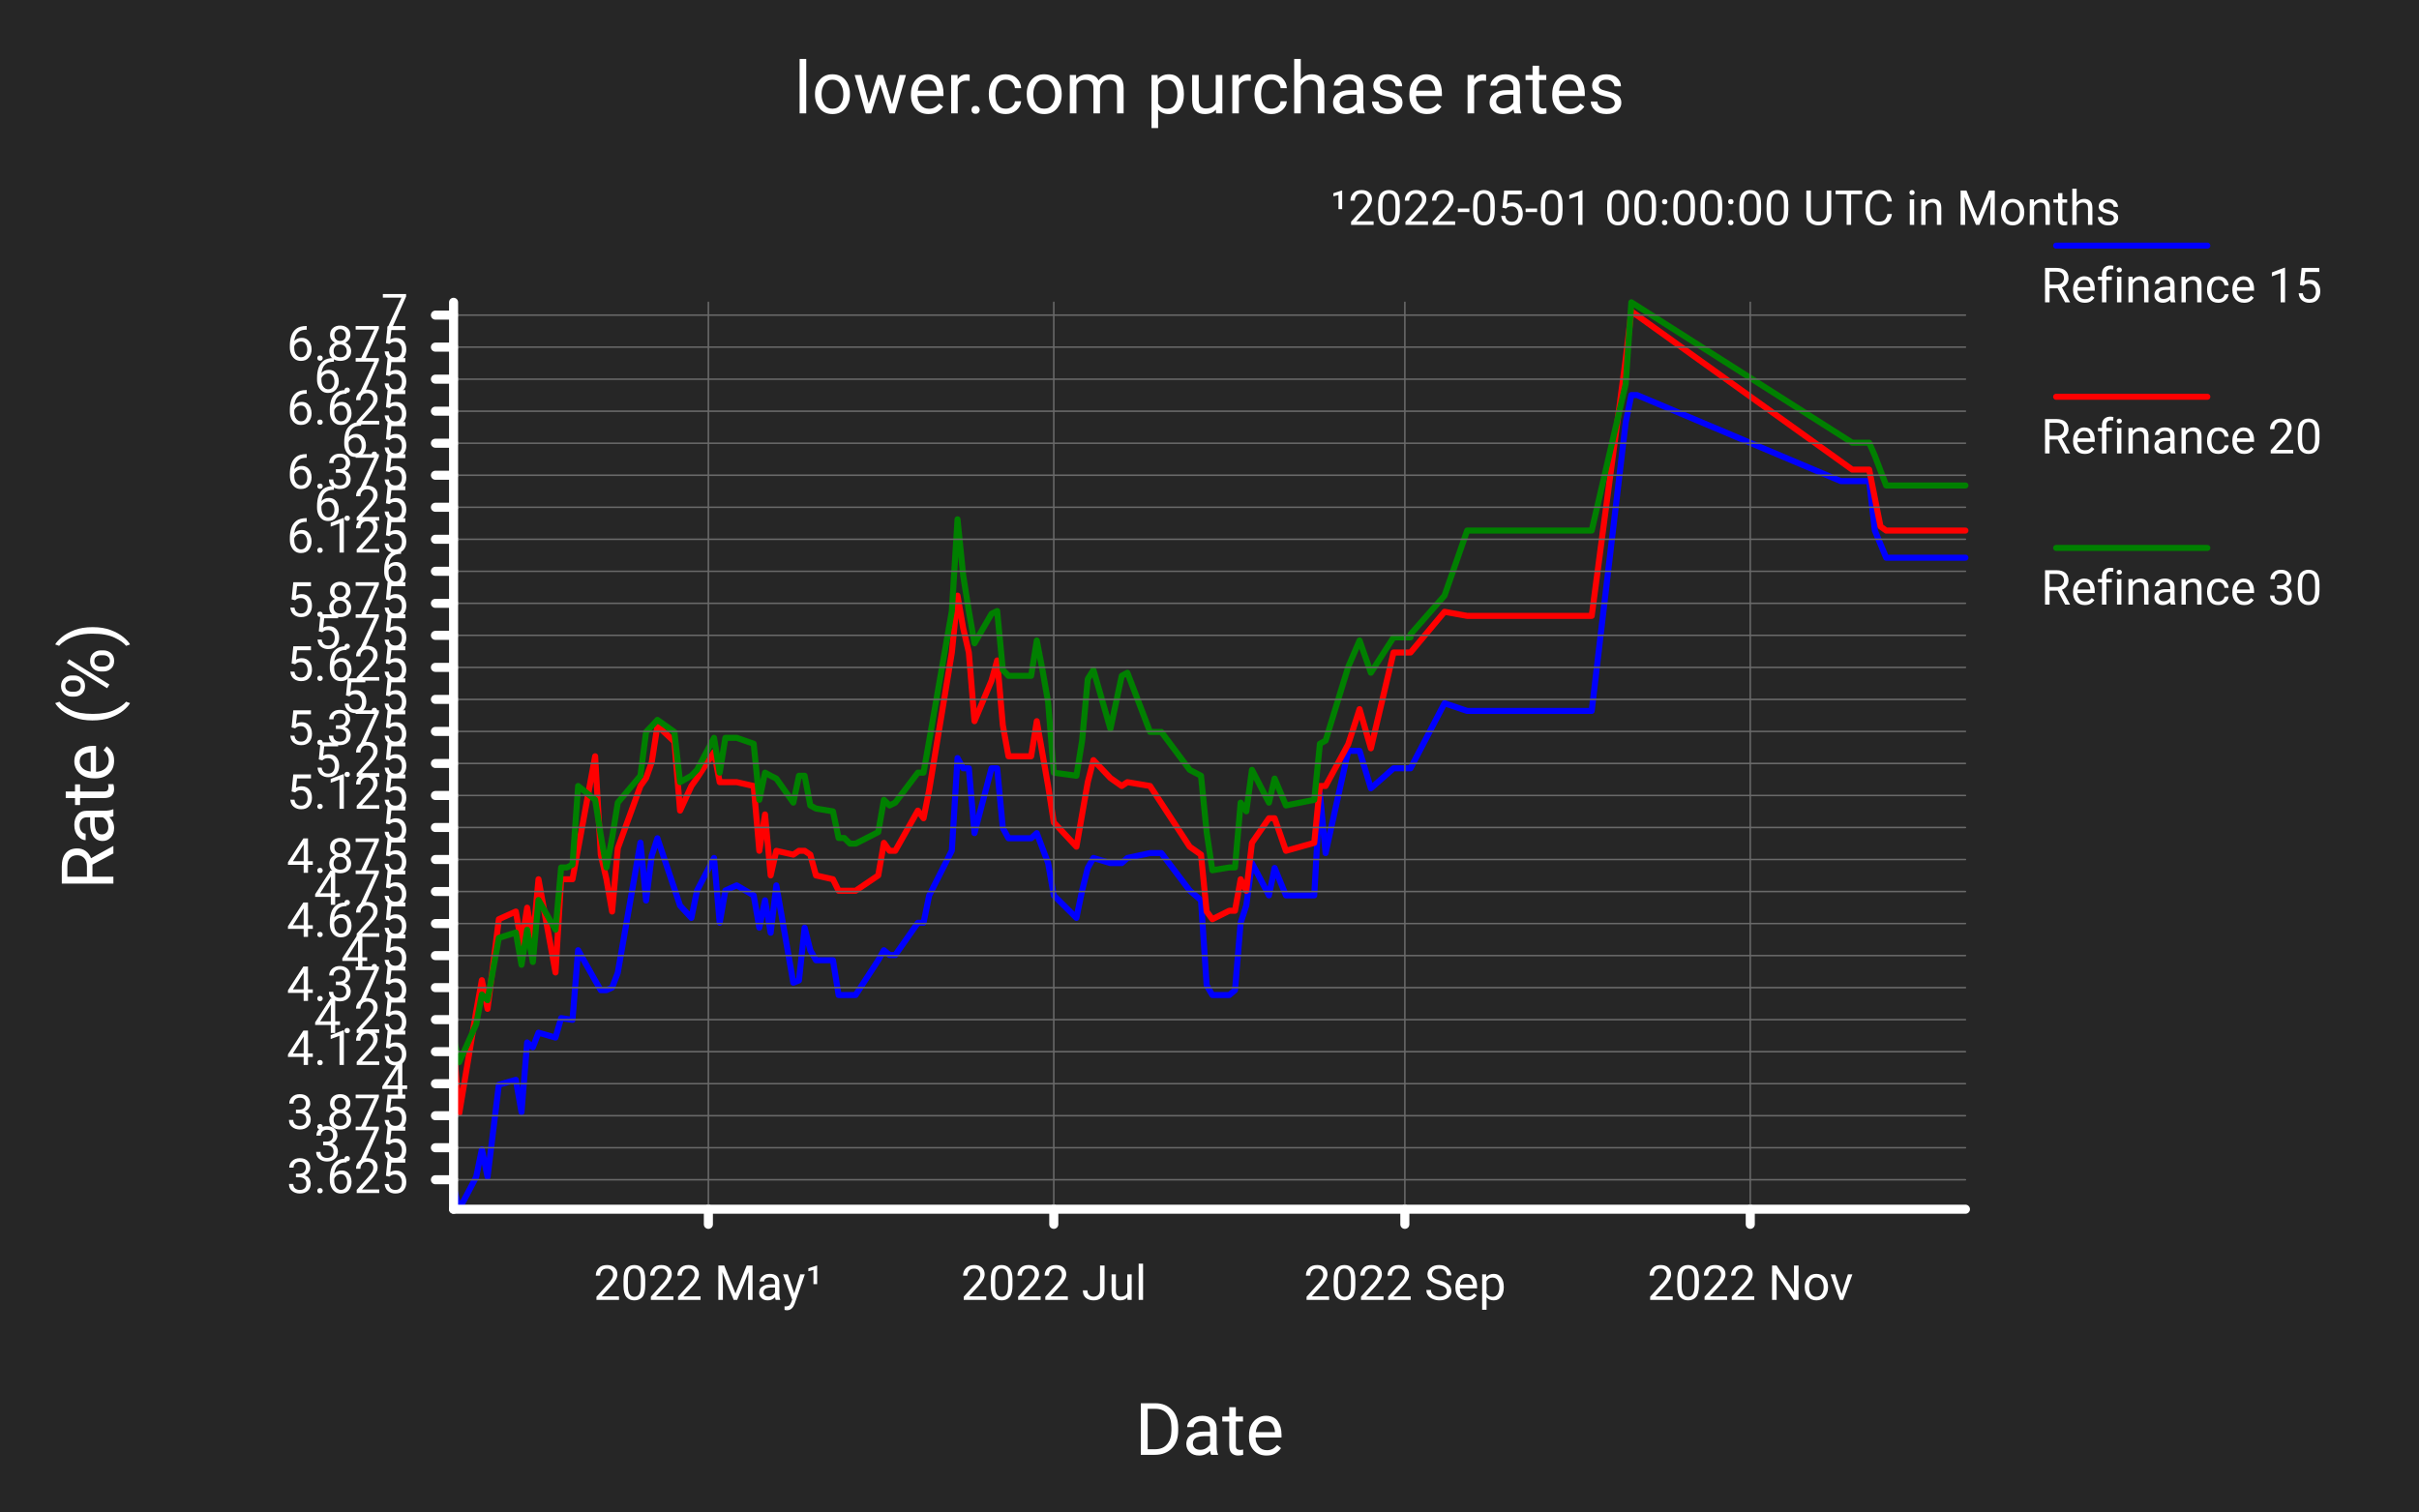
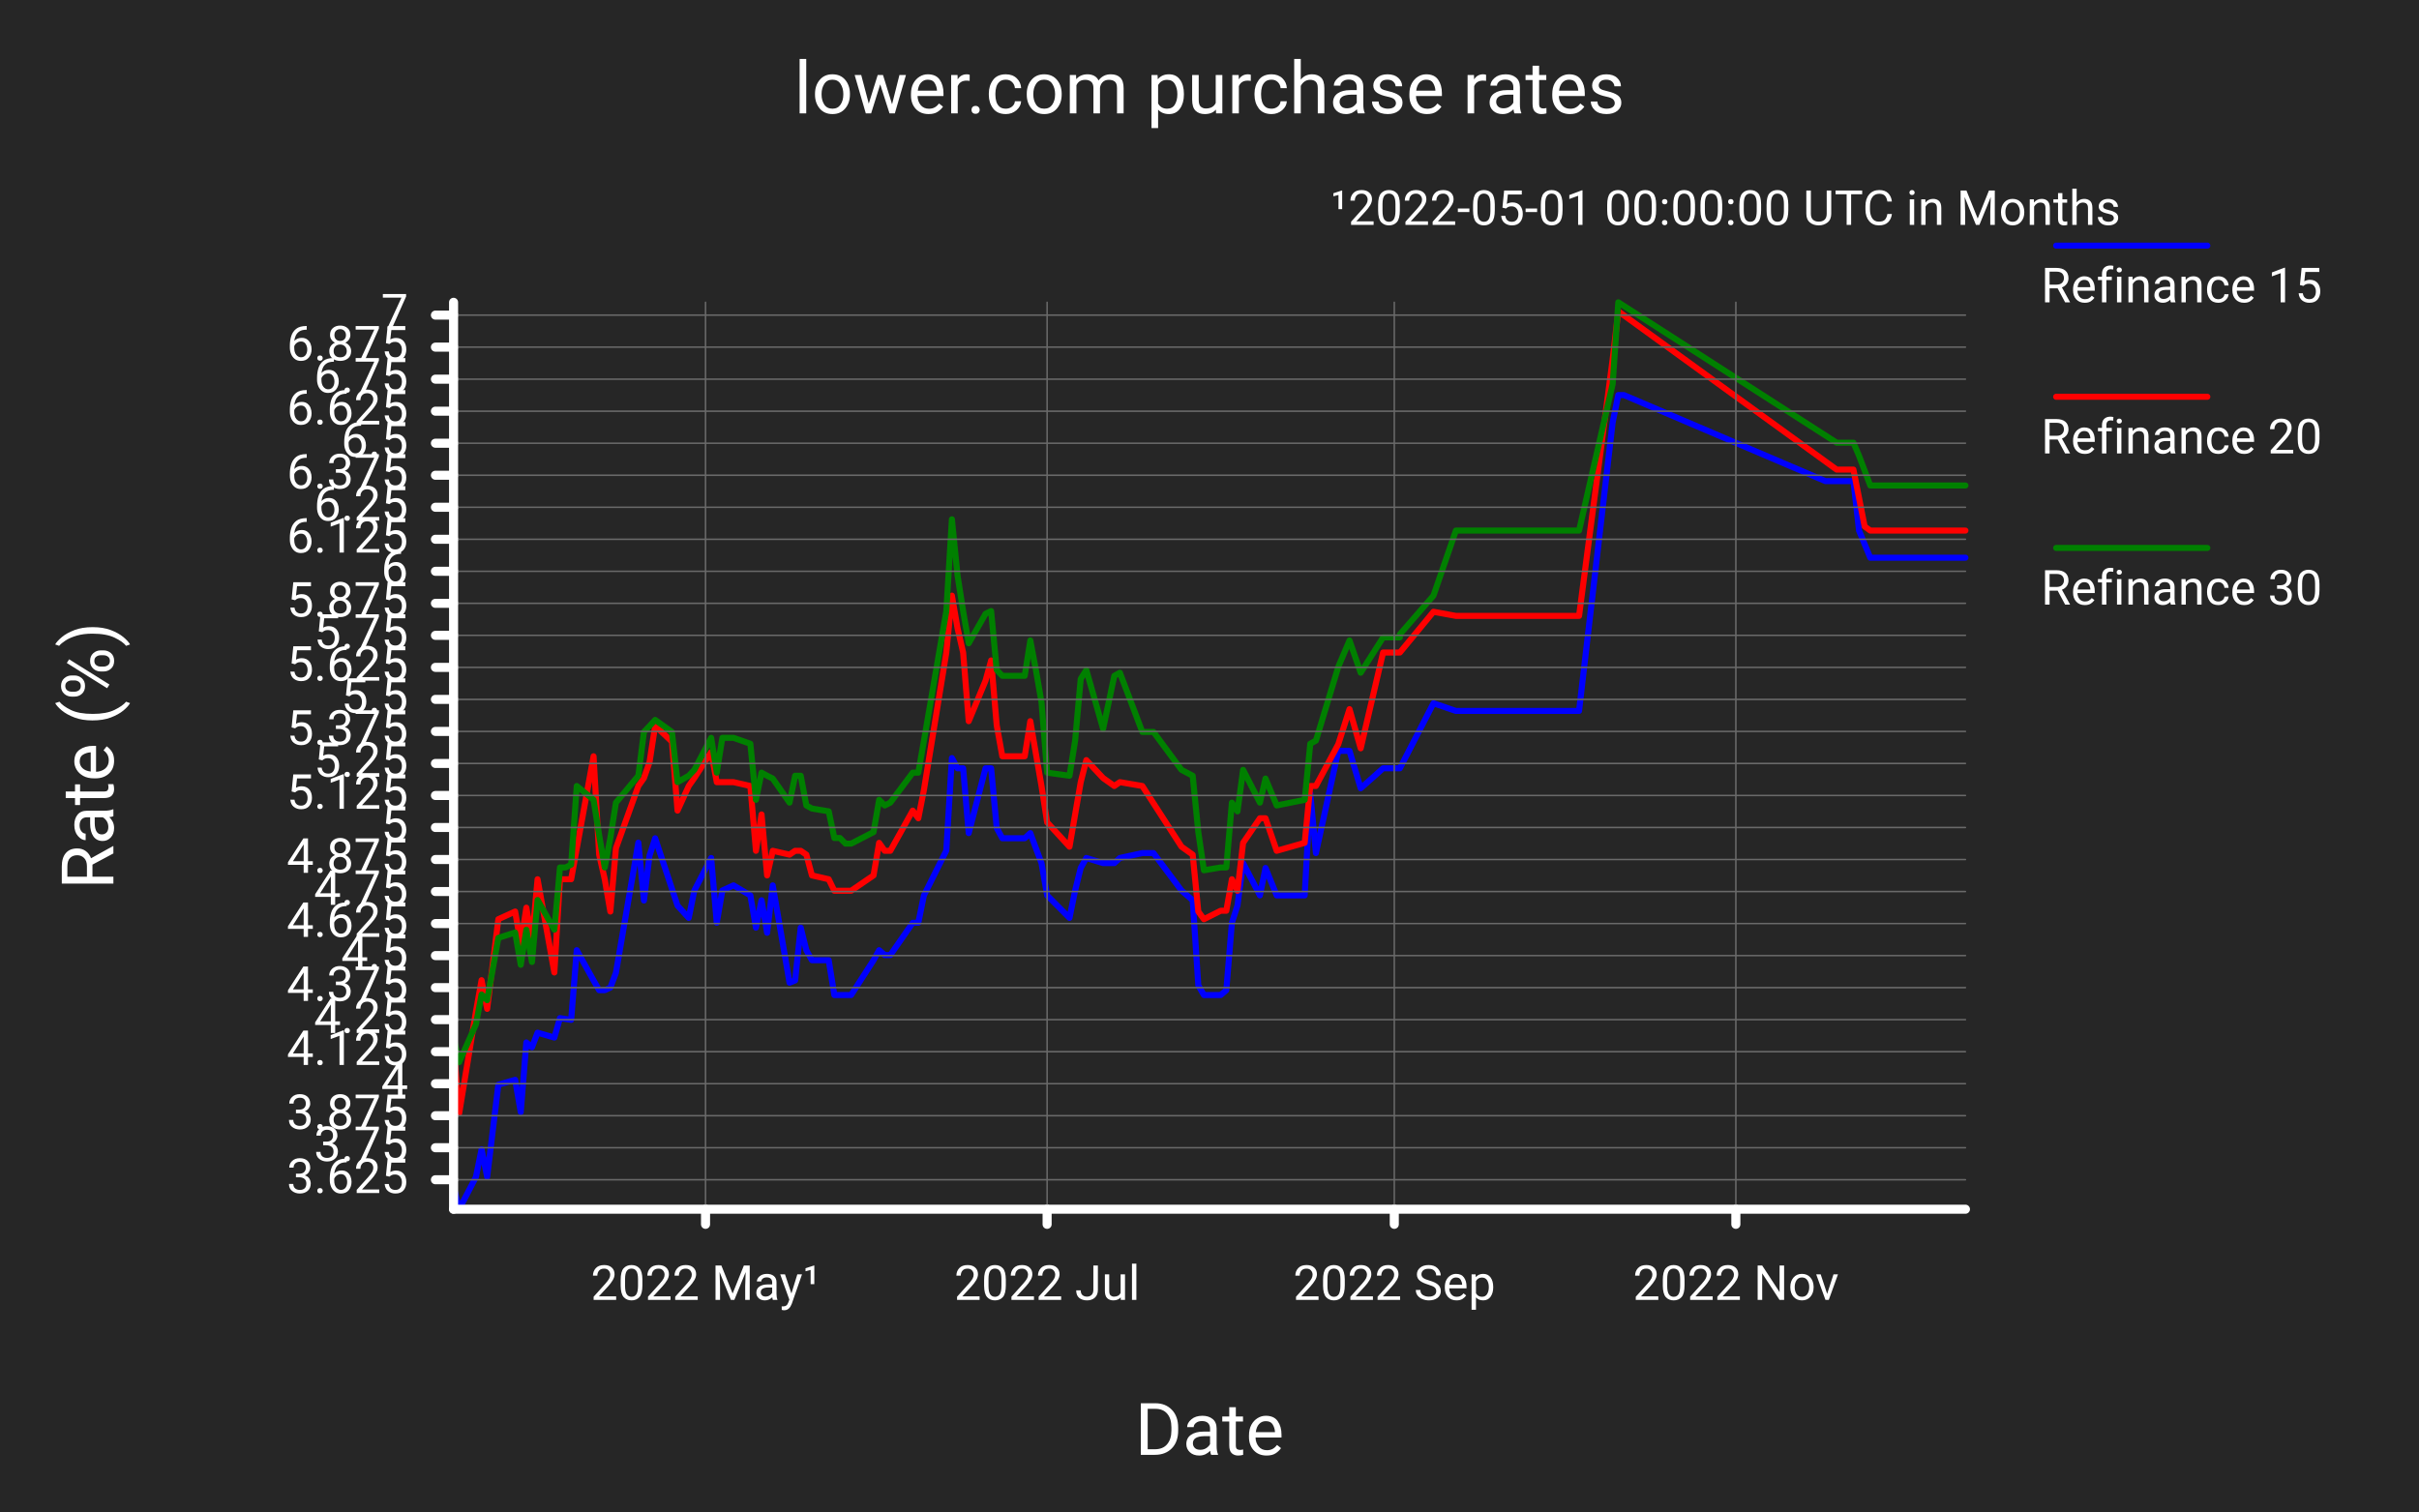
<svg xmlns="http://www.w3.org/2000/svg" class="poloto" width="800" height="500" viewBox="0 0 800 500">
  <style>.poloto{stroke-linecap:round;stroke-linejoin:round;font-family:Roboto,sans-serif;font-size:16px;}.poloto_background{fill:#262626;}.poloto_scatter{stroke-width:7}.poloto_tick_line{stroke:dimgray;stroke-width:0.5}.poloto_line{stroke-width:2}.poloto_text{fill: white;}.poloto_axis_lines{stroke: white;stroke-width:3;fill:none;stroke-dasharray:none}.poloto_title{font-size:24px;dominant-baseline:start;text-anchor:middle;}.poloto_xname{font-size:24px;dominant-baseline:start;text-anchor:middle;}.poloto_yname{font-size:24px;dominant-baseline:start;text-anchor:middle;}.poloto0stroke{stroke:blue;}.poloto1stroke{stroke:red;}.poloto2stroke{stroke:green;}.poloto3stroke{stroke:gold;}.poloto4stroke{stroke:aqua;}.poloto5stroke{stroke:lime;}.poloto6stroke{stroke:orange;}.poloto7stroke{stroke:chocolate;}.poloto0fill{fill:blue;}.poloto1fill{fill:red;}.poloto2fill{fill:green;}.poloto3fill{fill:gold;}.poloto4fill{fill:aqua;}.poloto5fill{fill:lime;}.poloto6fill{fill:orange;}.poloto7fill{fill:chocolate;}</style>
  <circle r="1e5" class="poloto_background" />
  <text class="poloto_text poloto_legend_text" x="675" y="100">Refinance 15</text>
  <line class="poloto_line poloto_legend_icon poloto0stroke poloto0legend" stroke="black" x1="680" x2="730" y1="81.25" y2="81.25" />
-   <path class="poloto_line poloto0stroke" fill="none" stroke="black" d=" M 150.00 392.46 L 151.87 400.00 L 157.49 389.32 L 159.36 380.17 L 161.24 389.32 L 161.24 389.32 L 164.98 358.81 L 170.60 357.20 L 172.47 367.88 L 174.34 344.83 L 176.22 346.44 L 178.09 341.61 L 183.71 343.22 L 185.58 336.78 L 185.58 336.78 L 189.33 337.37 L 191.20 314.32 L 196.82 324.32 L 198.69 327.54 L 200.56 327.54 L 202.43 326.69 L 204.31 321.78 L 211.80 278.73 L 213.67 297.88 L 215.54 283.05 L 217.42 277.29 L 217.42 277.29 L 224.91 299.58 L 228.65 303.64 L 230.52 294.58 L 236.14 283.81 L 238.01 305.25 L 239.89 294.58 L 239.89 294.58 L 243.63 292.88 L 249.25 296.19 L 251.12 306.86 L 251.12 306.86 L 253.00 297.80 L 254.87 308.56 L 256.74 292.88 L 262.36 325.08 L 264.23 324.32 L 266.10 306.86 L 266.10 306.86 L 267.98 314.32 L 269.85 317.63 L 275.47 317.63 L 277.34 329.15 L 279.21 329.15 L 281.09 329.15 L 282.96 329.15 L 290.45 317.63 L 292.32 314.32 L 294.19 315.93 L 296.07 315.93 L 296.07 315.93 L 303.56 305.25 L 305.43 305.25 L 307.30 296.19 L 314.79 281.36 L 316.67 250.76 L 318.54 254.15 L 320.41 254.15 L 322.28 275.59 L 327.90 254.15 L 329.78 254.15 L 331.65 273.90 L 333.52 277.29 L 341.01 277.29 L 342.88 275.59 L 344.76 280.59 L 346.63 285.51 L 348.50 296.19 L 355.99 303.64 L 357.87 294.58 L 359.74 287.12 L 361.61 283.81 L 367.23 285.51 L 370.97 285.51 L 372.85 283.81 L 380.34 282.20 L 380.34 282.20 L 380.34 282.20 L 380.34 282.20 L 380.34 282.20 L 380.34 282.20 L 384.08 282.20 L 384.08 282.20 L 384.08 282.20 L 384.08 282.20 L 384.08 282.20 L 384.08 282.20 L 393.45 294.58 L 397.19 297.80 L 399.06 325.93 L 400.94 329.15 L 406.55 329.15 L 408.43 327.54 L 410.30 305.25 L 412.17 299.49 L 414.04 285.51 L 419.66 296.19 L 419.66 296.19 L 421.54 287.12 L 425.28 296.19 L 425.28 296.19 L 434.64 296.19 L 436.52 262.46 L 438.39 282.20 L 445.88 248.39 L 449.63 248.39 L 449.63 248.39 L 453.37 260.76 L 460.86 254.15 L 460.86 254.15 L 460.86 254.15 L 460.86 254.15 L 460.86 254.15 L 460.86 254.15 L 460.86 254.15 L 460.86 254.15 L 460.86 254.15 L 466.48 254.15 L 477.72 232.63 L 485.21 235.17 L 485.21 235.17 L 490.82 235.17 L 498.31 235.17 L 500.19 235.17 L 500.19 235.17 L 500.19 235.17 L 500.19 235.17 L 500.19 235.17 L 524.53 235.17 L 526.40 235.17 L 537.64 139.75 L 539.51 130.68 L 541.39 130.68 L 608.80 159.15 L 616.29 159.15 L 618.16 159.15 L 620.04 175.51 L 623.78 184.49 L 623.78 184.49 L 631.27 184.49 L 633.15 184.49 L 635.02 184.49 L 636.89 184.49 L 642.51 184.49 L 644.38 184.49 L 648.13 184.49 L 650.00 184.49" />
+   <path class="poloto_line poloto0stroke" fill="none" stroke="black" d=" M 150.00 392.46 L 151.85 400.00 L 157.41 389.32 L 159.26 380.17 L 161.11 389.32 L 161.11 389.32 L 164.81 358.81 L 170.37 357.20 L 172.22 367.88 L 174.07 344.83 L 175.93 346.44 L 177.78 341.61 L 183.33 343.22 L 185.19 336.78 L 185.19 336.78 L 188.89 337.37 L 190.74 314.32 L 196.30 324.32 L 198.15 327.54 L 200.00 327.54 L 201.85 326.69 L 203.70 321.78 L 211.11 278.73 L 212.96 297.88 L 214.81 283.05 L 216.67 277.29 L 216.67 277.29 L 224.07 299.58 L 227.78 303.64 L 229.63 294.58 L 235.19 283.81 L 237.04 305.25 L 238.89 294.58 L 238.89 294.58 L 242.59 292.88 L 248.15 296.19 L 250.00 306.86 L 250.00 306.86 L 251.85 297.80 L 253.70 308.56 L 255.56 292.88 L 261.11 325.08 L 262.96 324.32 L 264.81 306.86 L 264.81 306.86 L 266.67 314.32 L 268.52 317.63 L 274.07 317.63 L 275.93 329.15 L 277.78 329.15 L 279.63 329.15 L 281.48 329.15 L 288.89 317.63 L 290.74 314.32 L 292.59 315.93 L 294.44 315.93 L 294.44 315.93 L 301.85 305.25 L 303.70 305.25 L 305.56 296.19 L 312.96 281.36 L 314.81 250.76 L 316.67 254.15 L 318.52 254.15 L 320.37 275.59 L 325.93 254.15 L 327.78 254.15 L 329.63 273.90 L 331.48 277.29 L 338.89 277.29 L 340.74 275.59 L 342.59 280.59 L 344.44 285.51 L 346.30 296.19 L 353.70 303.64 L 355.56 294.58 L 357.41 287.12 L 359.26 283.81 L 364.81 285.51 L 368.52 285.51 L 370.37 283.81 L 377.78 282.20 L 377.78 282.20 L 377.78 282.20 L 377.78 282.20 L 377.78 282.20 L 377.78 282.20 L 381.48 282.20 L 381.48 282.20 L 381.48 282.20 L 381.48 282.20 L 381.48 282.20 L 381.48 282.20 L 390.74 294.58 L 394.44 297.80 L 396.30 325.93 L 398.15 329.15 L 403.70 329.15 L 405.56 327.54 L 407.41 305.25 L 409.26 299.49 L 411.11 285.51 L 416.67 296.19 L 416.67 296.19 L 418.52 287.12 L 422.22 296.19 L 422.22 296.19 L 431.48 296.19 L 433.33 262.46 L 435.19 282.20 L 442.59 248.39 L 446.30 248.39 L 446.30 248.39 L 450.00 260.76 L 457.41 254.15 L 457.41 254.15 L 457.41 254.15 L 457.41 254.15 L 457.41 254.15 L 457.41 254.15 L 457.41 254.15 L 457.41 254.15 L 457.41 254.15 L 462.96 254.15 L 474.07 232.63 L 481.48 235.17 L 481.48 235.17 L 487.04 235.17 L 494.44 235.17 L 496.30 235.17 L 496.30 235.17 L 496.30 235.17 L 496.30 235.17 L 496.30 235.17 L 520.37 235.17 L 522.22 235.17 L 533.33 139.75 L 535.19 130.68 L 537.04 130.68 L 603.70 159.15 L 611.11 159.15 L 612.96 159.15 L 614.81 175.51 L 618.52 184.49 L 618.52 184.49 L 625.93 184.49 L 627.78 184.49 L 629.63 184.49 L 631.48 184.49 L 637.04 184.49 L 638.89 184.49 L 642.59 184.49 L 644.44 184.49 L 650.00 184.49" />
  <text class="poloto_text poloto_legend_text" x="675" y="150">Refinance 20</text>
  <line class="poloto_line poloto_legend_icon poloto1stroke poloto1legend" stroke="black" x1="680" x2="730" y1="131.25" y2="131.25" />
-   <path class="poloto_line poloto1stroke" fill="none" stroke="black" d=" M 150.00 345.68 L 151.87 368.31 L 157.49 334.58 L 159.36 324.24 L 161.24 333.73 L 161.24 333.73 L 164.98 304.07 L 170.60 301.53 L 172.47 312.29 L 174.34 300.25 L 176.22 311.02 L 178.09 290.85 L 183.71 321.69 L 185.58 290.85 L 185.58 290.85 L 189.33 290.85 L 189.33 290.85 L 196.82 250.17 L 198.69 282.71 L 200.56 290.85 L 202.43 301.53 L 204.31 280.59 L 211.80 260.00 L 213.67 257.37 L 215.54 252.12 L 217.42 240.08 L 223.03 245.34 L 224.91 268.14 L 228.65 260.00 L 230.52 257.37 L 236.14 248.81 L 238.01 258.73 L 239.89 258.73 L 239.89 258.73 L 243.63 258.73 L 249.25 260.00 L 251.12 281.44 L 251.12 281.44 L 253.00 269.41 L 254.87 289.58 L 256.74 281.44 L 262.36 282.71 L 264.23 281.44 L 266.10 281.44 L 266.10 281.44 L 267.98 282.71 L 269.85 289.58 L 275.47 290.85 L 277.34 294.66 L 279.21 294.66 L 281.09 294.66 L 282.96 294.66 L 290.45 289.58 L 292.32 278.81 L 294.19 281.44 L 296.07 281.44 L 296.07 281.44 L 303.56 268.14 L 305.43 270.68 L 307.30 261.27 L 314.79 215.85 L 316.67 197.03 L 318.54 207.80 L 320.41 215.85 L 322.28 238.56 L 327.90 225.17 L 329.78 218.47 L 331.65 239.92 L 333.52 250.17 L 341.01 250.17 L 342.88 238.56 L 344.76 249.32 L 346.63 260.00 L 348.50 272.03 L 355.99 280.08 L 357.87 269.41 L 359.74 258.73 L 361.61 251.44 L 367.23 257.37 L 370.97 260.00 L 372.85 258.73 L 380.34 260.00 L 380.34 260.00 L 380.34 260.00 L 380.34 260.00 L 380.34 260.00 L 380.34 260.00 L 380.34 260.00 L 380.34 260.00 L 380.34 260.00 L 380.34 260.00 L 380.34 260.00 L 380.34 260.00 L 393.45 280.08 L 397.19 282.71 L 399.06 301.53 L 400.94 304.07 L 406.55 301.27 L 408.43 301.27 L 410.30 290.85 L 412.17 294.66 L 414.04 278.81 L 419.66 270.68 L 419.66 270.68 L 421.54 270.68 L 425.28 281.44 L 425.28 281.44 L 434.64 278.81 L 436.52 260.00 L 438.39 260.00 L 445.88 246.19 L 449.63 234.58 L 449.63 234.58 L 453.37 247.54 L 460.86 215.85 L 460.86 215.85 L 460.86 215.85 L 460.86 215.85 L 460.86 215.85 L 460.86 215.85 L 460.86 215.85 L 460.86 215.85 L 460.86 215.85 L 466.48 215.85 L 477.72 202.37 L 485.21 203.73 L 488.95 203.73 L 490.82 203.73 L 490.82 203.73 L 500.19 203.73 L 502.06 203.73 L 502.06 203.73 L 502.06 203.73 L 502.06 203.73 L 524.53 203.73 L 526.40 203.73 L 537.64 118.81 L 539.51 102.97 L 539.51 102.97 L 612.55 155.34 L 616.29 155.34 L 618.16 155.34 L 621.91 174.15 L 623.78 175.51 L 623.78 175.51 L 631.27 175.51 L 633.15 175.51 L 635.02 175.51 L 636.89 175.51 L 642.51 175.51 L 644.38 175.51 L 648.13 175.51 L 650.00 175.51" />
+   <path class="poloto_line poloto1stroke" fill="none" stroke="black" d=" M 150.00 345.68 L 151.85 368.31 L 157.41 334.58 L 159.26 324.24 L 161.11 333.73 L 161.11 333.73 L 164.81 304.07 L 170.37 301.53 L 172.22 312.29 L 174.07 300.25 L 175.93 311.02 L 177.78 290.85 L 183.33 321.69 L 185.19 290.85 L 185.19 290.85 L 188.89 290.85 L 188.89 290.85 L 196.30 250.17 L 198.15 282.71 L 200.00 290.85 L 201.85 301.53 L 203.70 280.59 L 211.11 260.00 L 212.96 257.37 L 214.81 252.12 L 216.67 240.08 L 222.22 245.34 L 224.07 268.14 L 227.78 260.00 L 229.63 257.37 L 235.19 248.81 L 237.04 258.73 L 238.89 258.73 L 238.89 258.73 L 242.59 258.73 L 248.15 260.00 L 250.00 281.44 L 250.00 281.44 L 251.85 269.41 L 253.70 289.58 L 255.56 281.44 L 261.11 282.71 L 262.96 281.44 L 264.81 281.44 L 264.81 281.44 L 266.67 282.71 L 268.52 289.58 L 274.07 290.85 L 275.93 294.66 L 277.78 294.66 L 279.63 294.66 L 281.48 294.66 L 288.89 289.58 L 290.74 278.81 L 292.59 281.44 L 294.44 281.44 L 294.44 281.44 L 301.85 268.14 L 303.70 270.68 L 305.56 261.27 L 312.96 215.85 L 314.81 197.03 L 316.67 207.80 L 318.52 215.85 L 320.37 238.56 L 325.93 225.17 L 327.78 218.47 L 329.63 239.92 L 331.48 250.17 L 338.89 250.17 L 340.74 238.56 L 342.59 249.32 L 344.44 260.00 L 346.30 272.03 L 353.70 280.08 L 355.56 269.41 L 357.41 258.73 L 359.26 251.44 L 364.81 257.37 L 368.52 260.00 L 370.37 258.73 L 377.78 260.00 L 377.78 260.00 L 377.78 260.00 L 377.78 260.00 L 377.78 260.00 L 377.78 260.00 L 377.78 260.00 L 377.78 260.00 L 377.78 260.00 L 377.78 260.00 L 377.78 260.00 L 377.78 260.00 L 390.74 280.08 L 394.44 282.71 L 396.30 301.53 L 398.15 304.07 L 403.70 301.27 L 405.56 301.27 L 407.41 290.85 L 409.26 294.66 L 411.11 278.81 L 416.67 270.68 L 416.67 270.68 L 418.52 270.68 L 422.22 281.44 L 422.22 281.44 L 431.48 278.81 L 433.33 260.00 L 435.19 260.00 L 442.59 246.19 L 446.30 234.58 L 446.30 234.58 L 450.00 247.54 L 457.41 215.85 L 457.41 215.85 L 457.41 215.85 L 457.41 215.85 L 457.41 215.85 L 457.41 215.85 L 457.41 215.85 L 457.41 215.85 L 457.41 215.85 L 462.96 215.85 L 474.07 202.37 L 481.48 203.73 L 485.19 203.73 L 487.04 203.73 L 487.04 203.73 L 496.30 203.73 L 498.15 203.73 L 498.15 203.73 L 498.15 203.73 L 498.15 203.73 L 520.37 203.73 L 522.22 203.73 L 533.33 118.81 L 535.19 102.97 L 535.19 102.97 L 607.41 155.34 L 611.11 155.34 L 612.96 155.34 L 616.67 174.15 L 618.52 175.51 L 618.52 175.51 L 625.93 175.51 L 627.78 175.51 L 629.63 175.51 L 631.48 175.51 L 637.04 175.51 L 638.89 175.51 L 642.59 175.51 L 644.44 175.51 L 650.00 175.51" />
  <text class="poloto_text poloto_legend_text" x="675" y="200">Refinance 30</text>
  <line class="poloto_line poloto_legend_icon poloto2stroke poloto2legend" stroke="black" x1="680" x2="730" y1="181.25" y2="181.25" />
-   <path class="poloto_line poloto2stroke" fill="none" stroke="black" d=" M 150.00 343.31 L 151.87 351.36 L 157.49 338.81 L 159.36 328.98 L 161.24 330.85 L 161.24 330.85 L 164.98 310.25 L 170.60 308.47 L 172.47 319.15 L 174.34 307.54 L 176.22 318.22 L 178.09 297.71 L 183.71 307.54 L 185.58 286.95 L 187.45 286.95 L 189.33 286.02 L 191.20 260.00 L 196.82 264.58 L 198.69 276.27 L 200.56 286.95 L 202.43 277.20 L 204.31 265.51 L 211.80 256.61 L 213.67 242.12 L 215.54 240.17 L 217.42 238.14 L 223.03 242.12 L 224.91 258.73 L 228.65 256.61 L 230.52 254.66 L 236.14 244.07 L 238.01 255.59 L 239.89 244.07 L 239.89 244.07 L 243.63 244.07 L 249.25 246.02 L 251.12 264.58 L 251.12 264.58 L 253.00 255.59 L 254.87 256.61 L 256.74 257.54 L 262.36 265.51 L 264.23 256.61 L 266.10 256.61 L 266.10 256.61 L 267.98 266.44 L 269.85 267.46 L 275.47 268.39 L 277.34 277.20 L 279.21 277.20 L 281.09 279.07 L 282.96 279.07 L 290.45 275.25 L 292.32 264.58 L 294.19 266.44 L 296.07 265.51 L 296.07 265.51 L 303.56 255.59 L 305.43 255.59 L 307.30 245.00 L 314.79 202.12 L 316.67 171.78 L 318.54 190.34 L 320.41 202.12 L 322.28 212.80 L 327.90 203.05 L 329.78 202.12 L 331.65 221.61 L 333.52 223.56 L 341.01 223.56 L 342.88 211.86 L 344.76 221.61 L 346.63 232.29 L 348.50 255.59 L 355.99 256.61 L 357.87 245.00 L 359.74 224.58 L 361.61 221.61 L 367.23 241.10 L 370.97 223.56 L 372.85 222.54 L 380.34 242.12 L 380.34 242.12 L 380.34 242.12 L 380.34 242.12 L 380.34 242.12 L 380.34 242.12 L 384.08 242.12 L 384.08 242.12 L 384.08 242.12 L 384.08 242.12 L 384.08 242.12 L 384.08 242.12 L 393.45 254.66 L 397.19 256.61 L 399.06 275.25 L 400.94 287.88 L 406.55 286.95 L 408.43 286.95 L 410.30 265.51 L 412.17 268.39 L 414.04 254.66 L 419.66 265.51 L 419.66 265.51 L 421.54 257.54 L 425.28 266.44 L 425.28 266.44 L 434.64 264.58 L 436.52 246.02 L 438.39 245.00 L 445.88 220.59 L 449.63 211.86 L 449.63 211.86 L 453.37 222.54 L 460.86 210.85 L 460.86 210.85 L 460.86 210.85 L 460.86 210.85 L 460.86 210.85 L 460.86 210.85 L 460.86 210.85 L 460.86 210.85 L 466.48 210.85 L 466.48 209.83 L 477.72 197.03 L 485.21 175.51 L 485.21 175.51 L 490.82 175.51 L 490.82 175.51 L 500.19 175.51 L 502.06 175.51 L 502.06 175.51 L 502.06 175.51 L 502.06 175.51 L 524.53 175.51 L 526.40 175.51 L 537.64 127.03 L 539.51 100.00 L 539.51 100.00 L 612.55 146.44 L 616.29 146.44 L 618.16 146.44 L 620.04 150.76 L 623.78 160.59 L 623.78 160.59 L 631.27 160.59 L 633.15 160.59 L 635.02 160.59 L 636.89 160.59 L 642.51 160.59 L 644.38 160.59 L 648.13 160.59 L 650.00 160.59" />
+   <path class="poloto_line poloto2stroke" fill="none" stroke="black" d=" M 150.00 343.31 L 151.85 351.36 L 157.41 338.81 L 159.26 328.98 L 161.11 330.85 L 161.11 330.85 L 164.81 310.25 L 170.37 308.47 L 172.22 319.15 L 174.07 307.54 L 175.93 318.22 L 177.78 297.71 L 183.33 307.54 L 185.19 286.95 L 187.04 286.95 L 188.89 286.02 L 190.74 260.00 L 196.30 264.58 L 198.15 276.27 L 200.00 286.95 L 201.85 277.20 L 203.70 265.51 L 211.11 256.61 L 212.96 242.12 L 214.81 240.17 L 216.67 238.14 L 222.22 242.12 L 224.07 258.73 L 227.78 256.61 L 229.63 254.66 L 235.19 244.07 L 237.04 255.59 L 238.89 244.07 L 238.89 244.07 L 242.59 244.07 L 248.15 246.02 L 250.00 264.58 L 250.00 264.58 L 251.85 255.59 L 253.70 256.61 L 255.56 257.54 L 261.11 265.51 L 262.96 256.61 L 264.81 256.61 L 264.81 256.61 L 266.67 266.44 L 268.52 267.46 L 274.07 268.39 L 275.93 277.20 L 277.78 277.20 L 279.63 279.07 L 281.48 279.07 L 288.89 275.25 L 290.74 264.58 L 292.59 266.44 L 294.44 265.51 L 294.44 265.51 L 301.85 255.59 L 303.70 255.59 L 305.56 245.00 L 312.96 202.12 L 314.81 171.78 L 316.67 190.34 L 318.52 202.12 L 320.37 212.80 L 325.93 203.05 L 327.78 202.12 L 329.63 221.61 L 331.48 223.56 L 338.89 223.56 L 340.74 211.86 L 342.59 221.61 L 344.44 232.29 L 346.30 255.59 L 353.70 256.61 L 355.56 245.00 L 357.41 224.58 L 359.26 221.61 L 364.81 241.10 L 368.52 223.56 L 370.37 222.54 L 377.78 242.12 L 377.78 242.12 L 377.78 242.12 L 377.78 242.12 L 377.78 242.12 L 377.78 242.12 L 381.48 242.12 L 381.48 242.12 L 381.48 242.12 L 381.48 242.12 L 381.48 242.12 L 381.48 242.12 L 390.74 254.66 L 394.44 256.61 L 396.30 275.25 L 398.15 287.88 L 403.70 286.95 L 405.56 286.95 L 407.41 265.51 L 409.26 268.39 L 411.11 254.66 L 416.67 265.51 L 416.67 265.51 L 418.52 257.54 L 422.22 266.44 L 422.22 266.44 L 431.48 264.58 L 433.33 246.02 L 435.19 245.00 L 442.59 220.59 L 446.30 211.86 L 446.30 211.86 L 450.00 222.54 L 457.41 210.85 L 457.41 210.85 L 457.41 210.85 L 457.41 210.85 L 457.41 210.85 L 457.41 210.85 L 457.41 210.85 L 457.41 210.85 L 462.96 210.85 L 462.96 209.83 L 474.07 197.03 L 481.48 175.51 L 481.48 175.51 L 487.04 175.51 L 487.04 175.51 L 496.30 175.51 L 498.15 175.51 L 498.15 175.51 L 498.15 175.51 L 498.15 175.51 L 520.37 175.51 L 522.22 175.51 L 533.33 127.03 L 535.19 100.00 L 535.19 100.00 L 607.41 146.44 L 611.11 146.44 L 612.96 146.44 L 614.81 150.76 L 618.52 160.59 L 618.52 160.59 L 625.93 160.59 L 627.78 160.59 L 629.63 160.59 L 631.48 160.59 L 637.04 160.59 L 638.89 160.59 L 642.59 160.59 L 644.44 160.59 L 650.00 160.59" />
  <text class="poloto_labels poloto_text poloto_title" x="400" y="37.5">lower.com purchase rates</text>
  <text class="poloto_labels poloto_text poloto_xname" x="400" y="481.25">Date</text>
  <text class="poloto_labels poloto_text poloto_yname" transform="rotate(-90,37.5,250)" x="37.5" y="250">Rate (%)</text>
  <text class="poloto_tick_labels poloto_text" dominant-baseline="middle" text-anchor="start" x="150" y="70" />
  <line class="poloto_axis_lines" stroke="black" x1="150" x2="144" y1="390.254" y2="390.254" />
  <line class="poloto_tick_line" stroke="black" x1="150" x2="650" y1="390.254" y2="390.254" />
  <text class="poloto_tick_labels poloto_text" dominant-baseline="middle" text-anchor="end" x="135" y="390.254">3.625</text>
  <line class="poloto_axis_lines" stroke="black" x1="150" x2="144" y1="379.661" y2="379.661" />
  <line class="poloto_tick_line" stroke="black" x1="150" x2="650" y1="379.661" y2="379.661" />
  <text class="poloto_tick_labels poloto_text" dominant-baseline="middle" text-anchor="end" x="135" y="379.661">3.75</text>
  <line class="poloto_axis_lines" stroke="black" x1="150" x2="144" y1="369.068" y2="369.068" />
  <line class="poloto_tick_line" stroke="black" x1="150" x2="650" y1="369.068" y2="369.068" />
  <text class="poloto_tick_labels poloto_text" dominant-baseline="middle" text-anchor="end" x="135" y="369.068">3.875</text>
  <line class="poloto_axis_lines" stroke="black" x1="150" x2="144" y1="358.475" y2="358.475" />
  <line class="poloto_tick_line" stroke="black" x1="150" x2="650" y1="358.475" y2="358.475" />
  <text class="poloto_tick_labels poloto_text" dominant-baseline="middle" text-anchor="end" x="135" y="358.475">4</text>
  <line class="poloto_axis_lines" stroke="black" x1="150" x2="144" y1="347.881" y2="347.881" />
  <line class="poloto_tick_line" stroke="black" x1="150" x2="650" y1="347.881" y2="347.881" />
  <text class="poloto_tick_labels poloto_text" dominant-baseline="middle" text-anchor="end" x="135" y="347.881">4.125</text>
  <line class="poloto_axis_lines" stroke="black" x1="150" x2="144" y1="337.288" y2="337.288" />
  <line class="poloto_tick_line" stroke="black" x1="150" x2="650" y1="337.288" y2="337.288" />
  <text class="poloto_tick_labels poloto_text" dominant-baseline="middle" text-anchor="end" x="135" y="337.288">4.25</text>
  <line class="poloto_axis_lines" stroke="black" x1="150" x2="144" y1="326.695" y2="326.695" />
  <line class="poloto_tick_line" stroke="black" x1="150" x2="650" y1="326.695" y2="326.695" />
  <text class="poloto_tick_labels poloto_text" dominant-baseline="middle" text-anchor="end" x="135" y="326.695">4.375</text>
  <line class="poloto_axis_lines" stroke="black" x1="150" x2="144" y1="316.102" y2="316.102" />
  <line class="poloto_tick_line" stroke="black" x1="150" x2="650" y1="316.102" y2="316.102" />
  <text class="poloto_tick_labels poloto_text" dominant-baseline="middle" text-anchor="end" x="135" y="316.102">4.5</text>
  <line class="poloto_axis_lines" stroke="black" x1="150" x2="144" y1="305.508" y2="305.508" />
  <line class="poloto_tick_line" stroke="black" x1="150" x2="650" y1="305.508" y2="305.508" />
  <text class="poloto_tick_labels poloto_text" dominant-baseline="middle" text-anchor="end" x="135" y="305.508">4.625</text>
  <line class="poloto_axis_lines" stroke="black" x1="150" x2="144" y1="294.915" y2="294.915" />
  <line class="poloto_tick_line" stroke="black" x1="150" x2="650" y1="294.915" y2="294.915" />
  <text class="poloto_tick_labels poloto_text" dominant-baseline="middle" text-anchor="end" x="135" y="294.915">4.75</text>
  <line class="poloto_axis_lines" stroke="black" x1="150" x2="144" y1="284.322" y2="284.322" />
  <line class="poloto_tick_line" stroke="black" x1="150" x2="650" y1="284.322" y2="284.322" />
  <text class="poloto_tick_labels poloto_text" dominant-baseline="middle" text-anchor="end" x="135" y="284.322">4.875</text>
  <line class="poloto_axis_lines" stroke="black" x1="150" x2="144" y1="273.729" y2="273.729" />
  <line class="poloto_tick_line" stroke="black" x1="150" x2="650" y1="273.729" y2="273.729" />
  <text class="poloto_tick_labels poloto_text" dominant-baseline="middle" text-anchor="end" x="135" y="273.729">5</text>
  <line class="poloto_axis_lines" stroke="black" x1="150" x2="144" y1="263.136" y2="263.136" />
  <line class="poloto_tick_line" stroke="black" x1="150" x2="650" y1="263.136" y2="263.136" />
  <text class="poloto_tick_labels poloto_text" dominant-baseline="middle" text-anchor="end" x="135" y="263.136">5.125</text>
  <line class="poloto_axis_lines" stroke="black" x1="150" x2="144" y1="252.542" y2="252.542" />
  <line class="poloto_tick_line" stroke="black" x1="150" x2="650" y1="252.542" y2="252.542" />
  <text class="poloto_tick_labels poloto_text" dominant-baseline="middle" text-anchor="end" x="135" y="252.542">5.25</text>
  <line class="poloto_axis_lines" stroke="black" x1="150" x2="144" y1="241.949" y2="241.949" />
  <line class="poloto_tick_line" stroke="black" x1="150" x2="650" y1="241.949" y2="241.949" />
  <text class="poloto_tick_labels poloto_text" dominant-baseline="middle" text-anchor="end" x="135" y="241.949">5.375</text>
  <line class="poloto_axis_lines" stroke="black" x1="150" x2="144" y1="231.356" y2="231.356" />
  <line class="poloto_tick_line" stroke="black" x1="150" x2="650" y1="231.356" y2="231.356" />
  <text class="poloto_tick_labels poloto_text" dominant-baseline="middle" text-anchor="end" x="135" y="231.356">5.5</text>
  <line class="poloto_axis_lines" stroke="black" x1="150" x2="144" y1="220.763" y2="220.763" />
  <line class="poloto_tick_line" stroke="black" x1="150" x2="650" y1="220.763" y2="220.763" />
  <text class="poloto_tick_labels poloto_text" dominant-baseline="middle" text-anchor="end" x="135" y="220.763">5.625</text>
  <line class="poloto_axis_lines" stroke="black" x1="150" x2="144" y1="210.169" y2="210.169" />
  <line class="poloto_tick_line" stroke="black" x1="150" x2="650" y1="210.169" y2="210.169" />
  <text class="poloto_tick_labels poloto_text" dominant-baseline="middle" text-anchor="end" x="135" y="210.169">5.75</text>
  <line class="poloto_axis_lines" stroke="black" x1="150" x2="144" y1="199.576" y2="199.576" />
  <line class="poloto_tick_line" stroke="black" x1="150" x2="650" y1="199.576" y2="199.576" />
  <text class="poloto_tick_labels poloto_text" dominant-baseline="middle" text-anchor="end" x="135" y="199.576">5.875</text>
  <line class="poloto_axis_lines" stroke="black" x1="150" x2="144" y1="188.983" y2="188.983" />
  <line class="poloto_tick_line" stroke="black" x1="150" x2="650" y1="188.983" y2="188.983" />
  <text class="poloto_tick_labels poloto_text" dominant-baseline="middle" text-anchor="end" x="135" y="188.983">6</text>
  <line class="poloto_axis_lines" stroke="black" x1="150" x2="144" y1="178.39" y2="178.39" />
  <line class="poloto_tick_line" stroke="black" x1="150" x2="650" y1="178.39" y2="178.39" />
  <text class="poloto_tick_labels poloto_text" dominant-baseline="middle" text-anchor="end" x="135" y="178.39">6.125</text>
  <line class="poloto_axis_lines" stroke="black" x1="150" x2="144" y1="167.797" y2="167.797" />
  <line class="poloto_tick_line" stroke="black" x1="150" x2="650" y1="167.797" y2="167.797" />
  <text class="poloto_tick_labels poloto_text" dominant-baseline="middle" text-anchor="end" x="135" y="167.797">6.25</text>
  <line class="poloto_axis_lines" stroke="black" x1="150" x2="144" y1="157.203" y2="157.203" />
  <line class="poloto_tick_line" stroke="black" x1="150" x2="650" y1="157.203" y2="157.203" />
  <text class="poloto_tick_labels poloto_text" dominant-baseline="middle" text-anchor="end" x="135" y="157.203">6.375</text>
  <line class="poloto_axis_lines" stroke="black" x1="150" x2="144" y1="146.61" y2="146.61" />
  <line class="poloto_tick_line" stroke="black" x1="150" x2="650" y1="146.61" y2="146.61" />
  <text class="poloto_tick_labels poloto_text" dominant-baseline="middle" text-anchor="end" x="135" y="146.61">6.5</text>
  <line class="poloto_axis_lines" stroke="black" x1="150" x2="144" y1="136.017" y2="136.017" />
  <line class="poloto_tick_line" stroke="black" x1="150" x2="650" y1="136.017" y2="136.017" />
  <text class="poloto_tick_labels poloto_text" dominant-baseline="middle" text-anchor="end" x="135" y="136.017">6.625</text>
  <line class="poloto_axis_lines" stroke="black" x1="150" x2="144" y1="125.424" y2="125.424" />
  <line class="poloto_tick_line" stroke="black" x1="150" x2="650" y1="125.424" y2="125.424" />
  <text class="poloto_tick_labels poloto_text" dominant-baseline="middle" text-anchor="end" x="135" y="125.424">6.75</text>
  <line class="poloto_axis_lines" stroke="black" x1="150" x2="144" y1="114.831" y2="114.831" />
  <line class="poloto_tick_line" stroke="black" x1="150" x2="650" y1="114.831" y2="114.831" />
  <text class="poloto_tick_labels poloto_text" dominant-baseline="middle" text-anchor="end" x="135" y="114.831">6.875</text>
  <line class="poloto_axis_lines" stroke="black" x1="150" x2="144" y1="104.237" y2="104.237" />
  <line class="poloto_tick_line" stroke="black" x1="150" x2="650" y1="104.237" y2="104.237" />
  <text class="poloto_tick_labels poloto_text" dominant-baseline="middle" text-anchor="end" x="135" y="104.237">7</text>
  <text class="poloto_tick_labels poloto_text" dominant-baseline="middle" text-anchor="start" x="440" y="70">¹2022-05-01 00:00:00 UTC in Months</text>
-   <line class="poloto_axis_lines" stroke="black" x1="234.27" x2="234.27" y1="400" y2="405" />
-   <line class="poloto_tick_line" stroke="black" x1="234.27" x2="234.27" y1="400" y2="100" />
-   <text class="poloto_tick_labels poloto_text" dominant-baseline="start" text-anchor="middle" x="234.27" y="430">2022 May¹</text>
-   <line class="poloto_axis_lines" stroke="black" x1="348.502" x2="348.502" y1="400" y2="405" />
-   <line class="poloto_tick_line" stroke="black" x1="348.502" x2="348.502" y1="400" y2="100" />
-   <text class="poloto_tick_labels poloto_text" dominant-baseline="start" text-anchor="middle" x="348.502" y="430">2022 Jul</text>
-   <line class="poloto_axis_lines" stroke="black" x1="464.607" x2="464.607" y1="400" y2="405" />
-   <line class="poloto_tick_line" stroke="black" x1="464.607" x2="464.607" y1="400" y2="100" />
-   <text class="poloto_tick_labels poloto_text" dominant-baseline="start" text-anchor="middle" x="464.607" y="430">2022 Sep</text>
-   <line class="poloto_axis_lines" stroke="black" x1="578.839" x2="578.839" y1="400" y2="405" />
-   <line class="poloto_tick_line" stroke="black" x1="578.839" x2="578.839" y1="400" y2="100" />
-   <text class="poloto_tick_labels poloto_text" dominant-baseline="start" text-anchor="middle" x="578.839" y="430">2022 Nov</text>
+   <line class="poloto_axis_lines" stroke="black" x1="233.333" x2="233.333" y1="400" y2="405" />
+   <line class="poloto_tick_line" stroke="black" x1="233.333" x2="233.333" y1="400" y2="100" />
+   <text class="poloto_tick_labels poloto_text" dominant-baseline="start" text-anchor="middle" x="233.333" y="430">2022 May¹</text>
+   <line class="poloto_axis_lines" stroke="black" x1="346.296" x2="346.296" y1="400" y2="405" />
+   <line class="poloto_tick_line" stroke="black" x1="346.296" x2="346.296" y1="400" y2="100" />
+   <text class="poloto_tick_labels poloto_text" dominant-baseline="start" text-anchor="middle" x="346.296" y="430">2022 Jul</text>
+   <line class="poloto_axis_lines" stroke="black" x1="461.111" x2="461.111" y1="400" y2="405" />
+   <line class="poloto_tick_line" stroke="black" x1="461.111" x2="461.111" y1="400" y2="100" />
+   <text class="poloto_tick_labels poloto_text" dominant-baseline="start" text-anchor="middle" x="461.111" y="430">2022 Sep</text>
+   <line class="poloto_axis_lines" stroke="black" x1="574.074" x2="574.074" y1="400" y2="405" />
+   <line class="poloto_tick_line" stroke="black" x1="574.074" x2="574.074" y1="400" y2="100" />
+   <text class="poloto_tick_labels poloto_text" dominant-baseline="start" text-anchor="middle" x="574.074" y="430">2022 Nov</text>
  <path stroke="black" fill="none" class="poloto_axis_lines" d=" M 150 400 L 650 400" />
  <path stroke="black" fill="none" class="poloto_axis_lines" d=" M 150 400 L 150 100" />
</svg>
